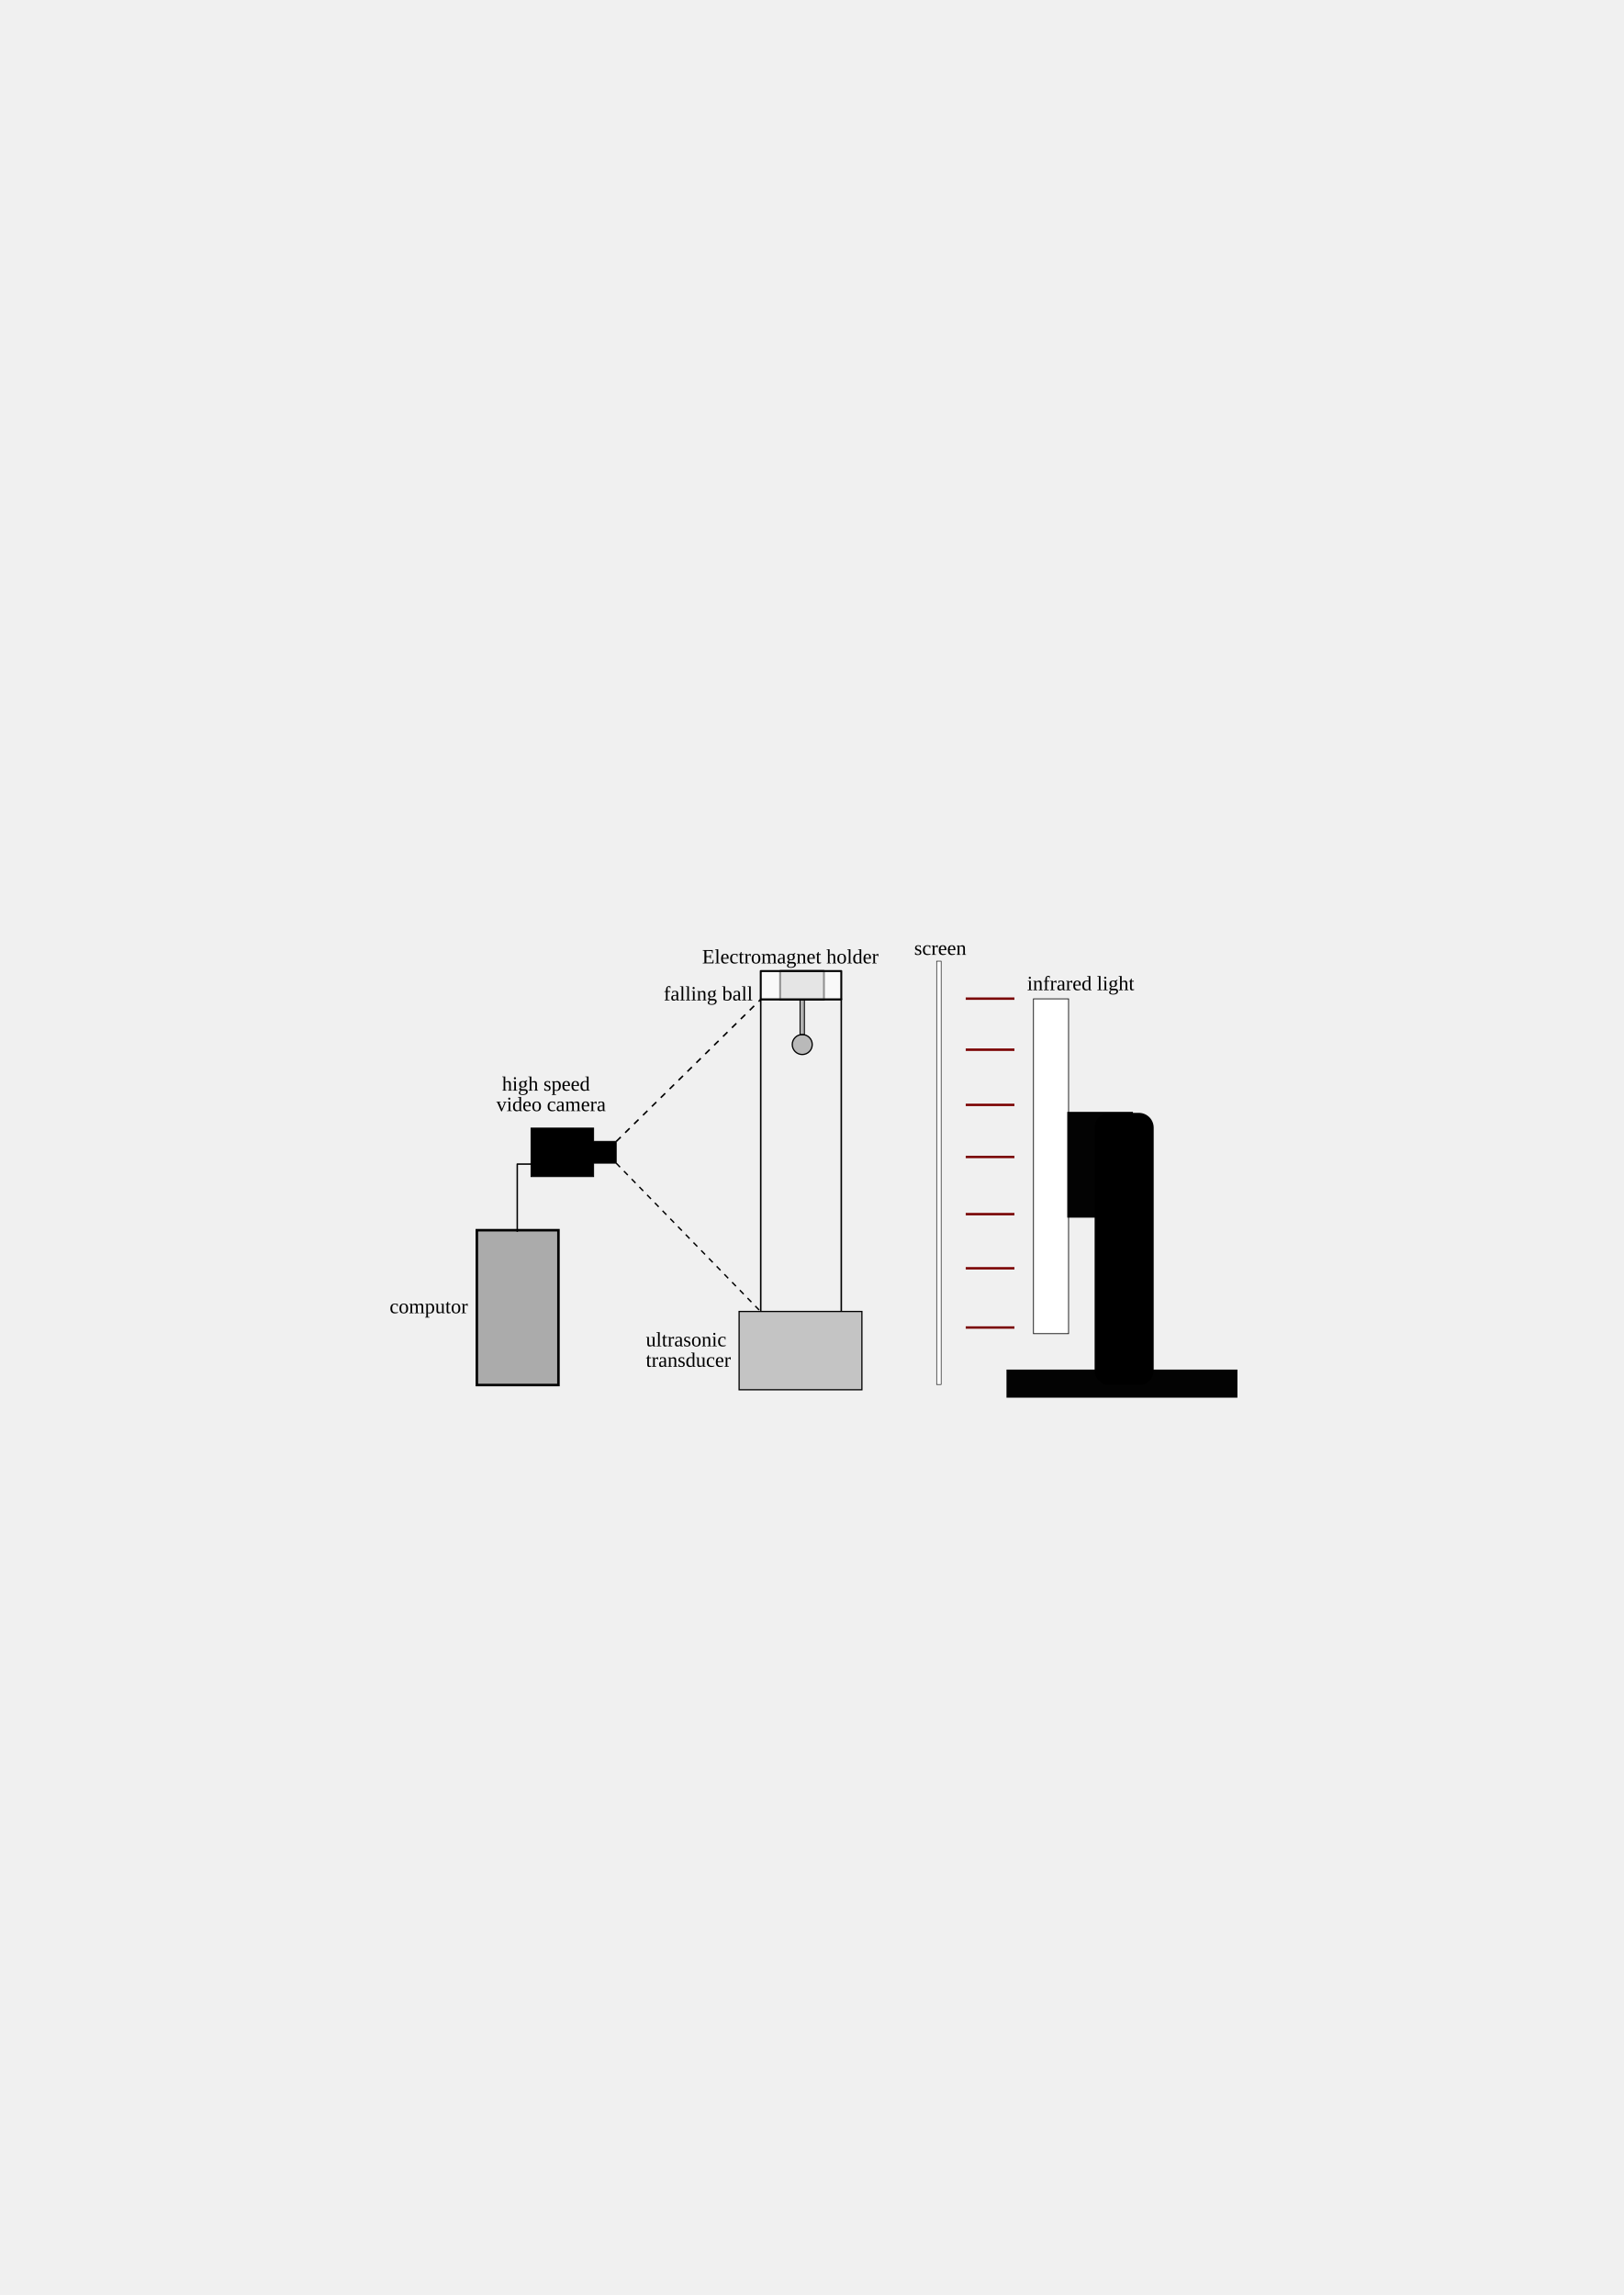
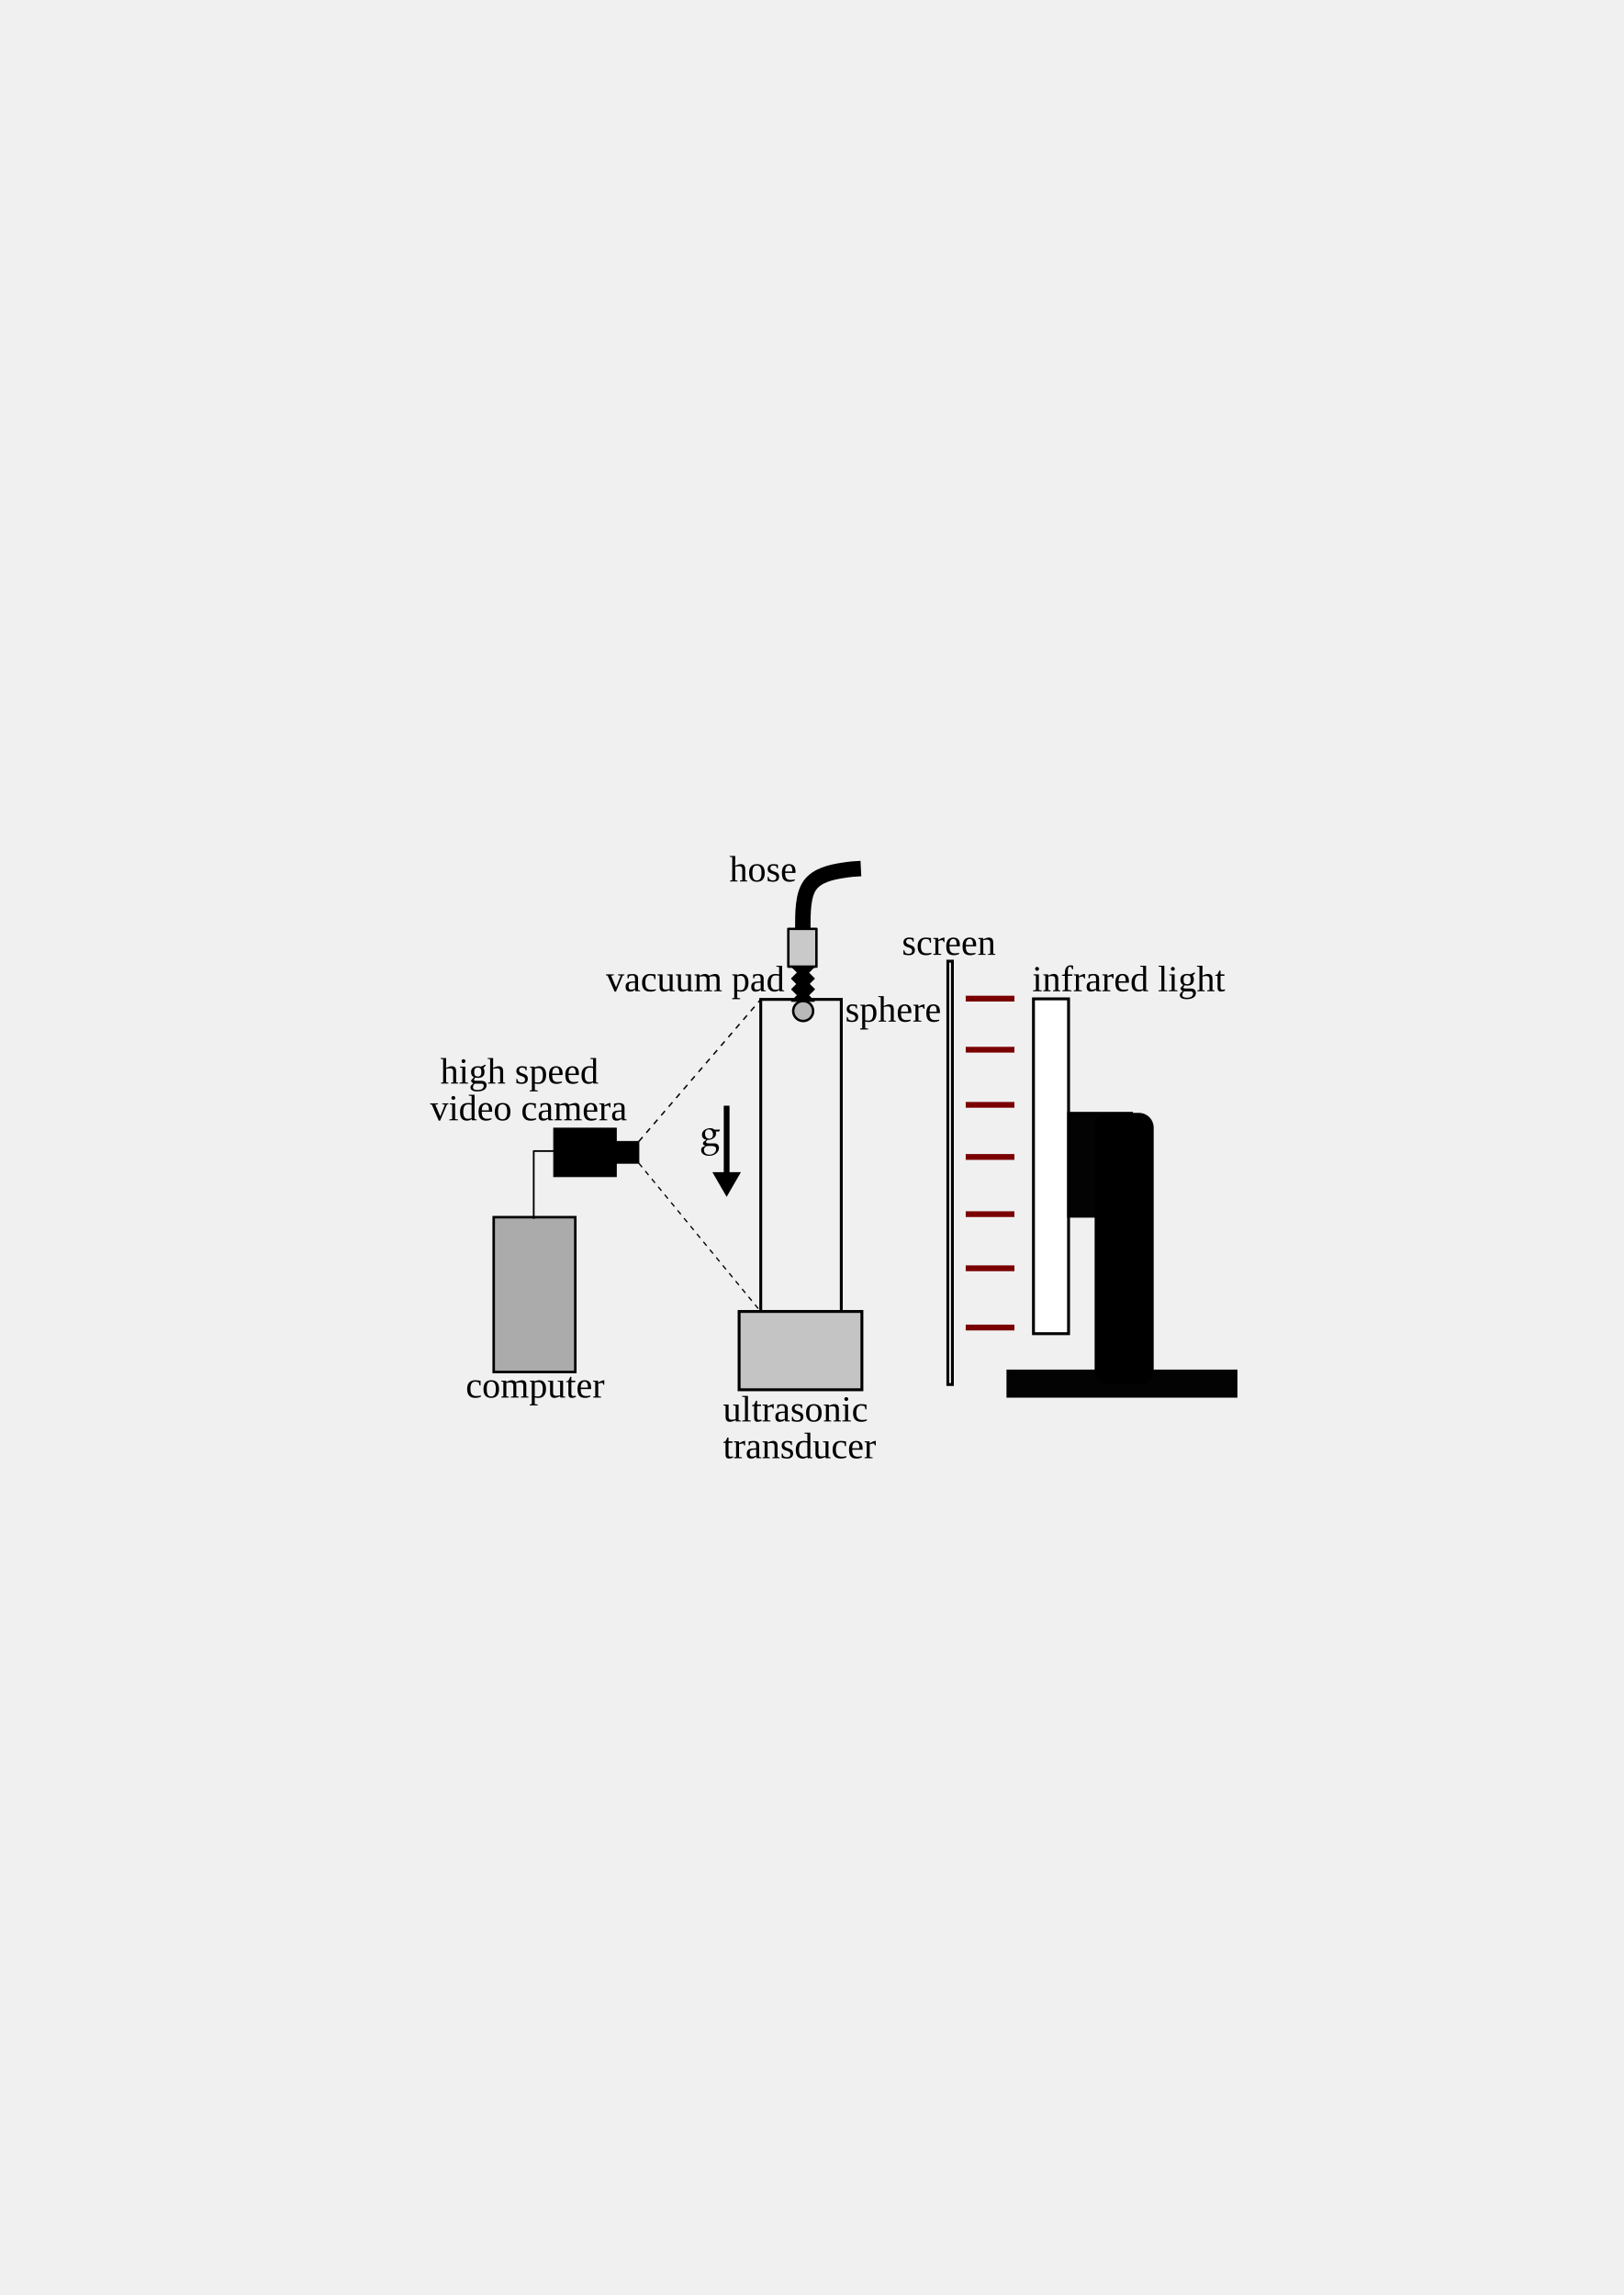
- <svg xmlns="http://www.w3.org/2000/svg" width="841mm" height="1189mm" viewBox="0 0 841 1189" version="1.1" id="svg8">
+ <svg xmlns="http://www.w3.org/2000/svg" id="svg8" version="1.1" viewBox="0 0 841 1189" height="1189mm" width="841mm">
  <defs id="defs2">
-     <marker orient="auto" refY="0.0" refX="0.0" id="DotL" style="overflow:visible">
-       <path id="path910" d="M -2.5,-1.0 C -2.5,1.76 -4.74,4.0 -7.5,4.0 C -10.26,4.0 -12.5,1.76 -12.5,-1.0 C -12.5,-3.76 -10.26,-6.0 -7.5,-6.0 C -4.74,-6.0 -2.5,-3.76 -2.5,-1.0 z " style="fill-rule:evenodd;stroke:#000000;stroke-width:1.0pt" transform="scale(0.8) translate(7.4, 1)" />
+     <marker style="overflow:visible" id="TriangleOutM" refX="0.0" refY="0.0" orient="auto">
+       <path transform="scale(0.4)" style="fill-rule:evenodd;fill:context-stroke;stroke:context-stroke;stroke-width:1.0pt" d="M 5.77,0.0 L -2.88,5.0 L -2.88,-5.0 L 5.77,0.0 z " id="path3144" />
    </marker>
-     <marker orient="auto" refY="0" refX="0" id="Arrow1Mend" style="overflow:visible">
-       <path id="path858" d="M 0,0 5,-5 -12.5,0 5,5 Z" style="fill:#000000;fill-opacity:1;fill-rule:evenodd;stroke:#000000;stroke-width:1pt;stroke-opacity:1" transform="matrix(-0.4,0,0,-0.4,-4,0)" />
+     <marker id="ExperimentalArrow" refX="5.0" refY="3.0" orient="auto-start-reverse">
+       <path style="fill:context-stroke" d="m 10,3 -10,3 0,-6 z" id="path3252" />
    </marker>
-     <marker orient="auto" refY="0" refX="0" id="Arrow1Send" style="overflow:visible">
-       <path id="path864" d="M 0,0 5,-5 -12.5,0 5,5 Z" style="fill:#000000;fill-opacity:1;fill-rule:evenodd;stroke:#000000;stroke-width:1pt;stroke-opacity:1" transform="matrix(-0.2,0,0,-0.2,-1.2,0)" />
+     <marker style="overflow:visible" id="Arrow2Lstart" refX="0.0" refY="0.0" orient="auto">
+       <path transform="scale(1.1) translate(1,0)" d="M 8.719,4.034 L -2.207,0.016 L 8.719,-4.002 C 6.973,-1.63 6.983,1.616 8.719,4.034 z " style="stroke:context-stroke;fill-rule:evenodd;fill:context-stroke;stroke-width:0.625;stroke-linejoin:round" id="path3017" />
    </marker>
-     <marker orient="auto" refY="0" refX="0" id="Arrow1Lend" style="overflow:visible">
-       <path id="path852" d="M 0,0 5,-5 -12.5,0 5,5 Z" style="fill:#000000;fill-opacity:1;fill-rule:evenodd;stroke:#000000;stroke-width:1pt;stroke-opacity:1" transform="matrix(-0.8,0,0,-0.8,-10,0)" />
+     <marker style="overflow:visible" id="TriangleOutL" refX="0.0" refY="0.0" orient="auto">
+       <path transform="scale(0.8)" style="fill-rule:evenodd;fill:context-stroke;stroke:context-stroke;stroke-width:1.0pt" d="M 5.77,0.0 L -2.88,5.0 L -2.88,-5.0 L 5.77,0.0 z " id="path3141" />
    </marker>
-     <marker style="overflow:visible" id="Arrow1Mend-2" refX="0" refY="0" orient="auto">
-       <path transform="matrix(-0.4,0,0,-0.4,-4,0)" style="fill:#000000;fill-opacity:1;fill-rule:evenodd;stroke:#000000;stroke-width:1pt;stroke-opacity:1" d="M 0,0 5,-5 -12.5,0 5,5 Z" id="path858-0" />
+     <marker style="overflow:visible;" id="Arrow2Send" refX="0.0" refY="0.0" orient="auto">
+       <path transform="scale(0.3) rotate(180) translate(-2.3,0)" d="M 8.719,4.034 L -2.207,0.016 L 8.719,-4.002 C 6.973,-1.63 6.983,1.616 8.719,4.034 z " style="stroke:context-stroke;fill-rule:evenodd;fill:context-stroke;stroke-width:0.625;stroke-linejoin:round;" id="path3032" />
    </marker>
-     <marker orient="auto" refY="0" refX="0" id="Arrow1Mend-2-4" style="overflow:visible">
-       <path id="path858-0-6" d="M 0,0 5,-5 -12.5,0 5,5 Z" style="fill:#000000;fill-opacity:1;fill-rule:evenodd;stroke:#000000;stroke-width:1pt;stroke-opacity:1" transform="matrix(-0.4,0,0,-0.4,-4,0)" />
+     <marker style="overflow:visible;" id="Arrow2Mend" refX="0.0" refY="0.0" orient="auto">
+       <path transform="scale(0.6) rotate(180) translate(0,0)" d="M 8.719,4.034 L -2.207,0.016 L 8.719,-4.002 C 6.973,-1.63 6.983,1.616 8.719,4.034 z " style="stroke:context-stroke;fill-rule:evenodd;fill:context-stroke;stroke-width:0.625;stroke-linejoin:round;" id="path3026" />
+     </marker>
+     <marker style="overflow:visible;" id="marker3292" refX="0.0" refY="0.0" orient="auto">
+       <path transform="scale(0.2) rotate(180) translate(6,0)" style="fill-rule:evenodd;stroke:#000000;stroke-width:1pt;stroke-opacity:1;fill:#000000;fill-opacity:1" d="M 0.0,0.0 L 5.0,-5.0 L -12.5,0.0 L 5.0,5.0 L 0.0,0.0 z " id="path938" />
+     </marker>
+     <marker orient="auto" refY="0" refX="0" id="marker3187" style="overflow:visible">
+       <path id="path3185" d="M 0,0 5,-5 -12.5,0 5,5 Z" style="fill:#000000;fill-opacity:1;fill-rule:evenodd;stroke:#000000;stroke-width:1pt;stroke-opacity:1" transform="matrix(-0.4,0,0,-0.4,-4,0)" />
+     </marker>
+     <marker orient="auto" refY="0.0" refX="0.0" id="marker3051" style="overflow:visible">
+       <path id="path3049" d="M -2.5,-1.0 C -2.5,1.76 -4.74,4.0 -7.5,4.0 C -10.26,4.0 -12.5,1.76 -12.5,-1.0 C -12.5,-3.76 -10.26,-6.0 -7.5,-6.0 C -4.74,-6.0 -2.5,-3.76 -2.5,-1.0 z " style="fill-rule:evenodd;stroke:#000000;stroke-width:1pt;stroke-opacity:1;fill:#000000;fill-opacity:1" transform="scale(0.4) translate(7.4, 1)" />
+     </marker>
+     <marker style="overflow:visible" id="DotL" refX="0.0" refY="0.0" orient="auto">
+       <path transform="scale(0.8) translate(7.4, 1)" style="fill-rule:evenodd;stroke:#000000;stroke-width:1.0pt" d="M -2.5,-1.0 C -2.5,1.76 -4.74,4.0 -7.5,4.0 C -10.26,4.0 -12.5,1.76 -12.5,-1.0 C -12.5,-3.76 -10.26,-6.0 -7.5,-6.0 C -4.74,-6.0 -2.5,-3.76 -2.5,-1.0 z " id="path910" />
+     </marker>
+     <marker style="overflow:visible" id="Arrow1Send" refX="0" refY="0" orient="auto">
+       <path transform="matrix(-0.2,0,0,-0.2,-1.2,0)" style="fill:#000000;fill-opacity:1;fill-rule:evenodd;stroke:#000000;stroke-width:1pt;stroke-opacity:1" d="M 0,0 5,-5 -12.5,0 5,5 Z" id="path864" />
+     </marker>
+     <marker style="overflow:visible" id="Arrow1Lend" refX="0" refY="0" orient="auto">
+       <path transform="matrix(-0.8,0,0,-0.8,-10,0)" style="fill:#000000;fill-opacity:1;fill-rule:evenodd;stroke:#000000;stroke-width:1pt;stroke-opacity:1" d="M 0,0 5,-5 -12.5,0 5,5 Z" id="path852" />
+     </marker>
+     <marker orient="auto" refY="0" refX="0" id="Arrow1Mend-2" style="overflow:visible">
+       <path id="path858-0" d="M 0,0 5,-5 -12.5,0 5,5 Z" style="fill:#000000;fill-opacity:1;fill-rule:evenodd;stroke:#000000;stroke-width:1pt;stroke-opacity:1" transform="matrix(-0.4,0,0,-0.4,-4,0)" />
+     </marker>
+     <marker style="overflow:visible" id="Arrow1Mend-2-4" refX="0" refY="0" orient="auto">
+       <path transform="matrix(-0.4,0,0,-0.4,-4,0)" style="fill:#000000;fill-opacity:1;fill-rule:evenodd;stroke:#000000;stroke-width:1pt;stroke-opacity:1" d="M 0,0 5,-5 -12.5,0 5,5 Z" id="path858-0-6" />
+     </marker>
+     <marker orient="auto" refY="0" refX="0" id="DotM-4" style="overflow:visible">
+       <path id="path987-6" d="m -2.5,-1 c 0,2.76 -2.24,5 -5,5 -2.76,0 -5,-2.24 -5,-5 0,-2.76 2.24,-5 5,-5 2.76,0 5,2.24 5,5 z" style="fill:#000000;fill-opacity:1;fill-rule:evenodd;stroke:#000000;stroke-width:1pt;stroke-opacity:1" transform="matrix(0.4,0,0,0.4,2.96,0.4)" />
+     </marker>
+     <marker orient="auto" refY="0" refX="0" id="Arrow1Mend-5" style="overflow:visible">
+       <path id="path858-2" d="M 0,0 5,-5 -12.5,0 5,5 Z" style="fill:#000000;fill-opacity:1;fill-rule:evenodd;stroke:#000000;stroke-width:1pt;stroke-opacity:1" transform="matrix(-0.4,0,0,-0.4,-4,0)" />
+     </marker>
+     <marker orient="auto" refY="0" refX="0" id="DotM-7" style="overflow:visible">
+       <path id="path987-5" d="m -2.5,-1 c 0,2.76 -2.24,5 -5,5 -2.76,0 -5,-2.24 -5,-5 0,-2.76 2.24,-5 5,-5 2.76,0 5,2.24 5,5 z" style="fill:#000000;fill-opacity:1;fill-rule:evenodd;stroke:#000000;stroke-width:1pt;stroke-opacity:1" transform="matrix(0.4,0,0,0.4,2.96,0.4)" />
+     </marker>
+     <marker orient="auto" refY="0" refX="0" id="Arrow1Mend-55" style="overflow:visible">
+       <path id="path858-5" d="M 0,0 5,-5 -12.5,0 5,5 Z" style="fill:#000000;fill-opacity:1;fill-rule:evenodd;stroke:#000000;stroke-width:1pt;stroke-opacity:1" transform="matrix(-0.4,0,0,-0.4,-4,0)" />
+     </marker>
+     <marker style="overflow:visible" id="DotM-4-4" refX="0" refY="0" orient="auto">
+       <path transform="matrix(0.4,0,0,0.4,2.96,0.4)" style="fill:#000000;fill-opacity:1;fill-rule:evenodd;stroke:#000000;stroke-width:1pt;stroke-opacity:1" d="m -2.5,-1 c 0,2.76 -2.24,5 -5,5 -2.76,0 -5,-2.24 -5,-5 0,-2.76 2.24,-5 5,-5 2.76,0 5,2.24 5,5 z" id="path987-6-1" />
+     </marker>
+     <marker style="overflow:visible" id="Arrow1Mend-5-8" refX="0" refY="0" orient="auto">
+       <path transform="matrix(-0.4,0,0,-0.4,-4,0)" style="fill:#000000;fill-opacity:1;fill-rule:evenodd;stroke:#000000;stroke-width:1pt;stroke-opacity:1" d="M 0,0 5,-5 -12.5,0 5,5 Z" id="path858-2-7" />
    </marker>
  </defs>
  <g id="layer1">
-     <rect style="fill:#ffffff;fill-opacity:0;stroke:#000000;stroke-width:0.796;stroke-opacity:1" id="rect835" width="41.731" height="161.774" x="394.112" y="517.771" />
-     <rect style="fill:#c4c4c4;fill-opacity:1;stroke:#000000;stroke-width:0.637;stroke-opacity:1" id="rect837" width="63.613" height="40.557" x="382.908" y="679.45" />
-     <rect style="fill:#ffffff;fill-opacity:1;stroke:#000000;stroke-width:0.3;stroke-miterlimit:4;stroke-dasharray:none;stroke-opacity:1" id="rect843" width="2.336" height="219.314" x="485.235" y="497.97" />
-     <rect style="fill:#ffffff;fill-opacity:1;stroke:#000000;stroke-width:0.403;stroke-miterlimit:4;stroke-dasharray:none;stroke-opacity:1" id="rect845" width="18.177" height="173.458" x="535.407" y="517.491" />
-     <path id="rect1339" style="fill:#000000;fill-opacity:1;stroke:#000000;stroke-width:0.467;stroke-miterlimit:4;stroke-dasharray:none;stroke-opacity:1" d="m 275.104,584.441 v 25.144 h 32.433 v -6.965 h 11.695 v -11.299 h -11.695 v -6.88 z" />
-     <text xml:space="preserve" style="font-size:10.583px;line-height:1.25;font-family:'Times New Roman';-inkscape-font-specification:'Times New Roman, ';letter-spacing:0px;stroke-width:0.265" x="532.114" y="513.009" id="text1517">
-       <tspan id="tspan1515" x="532.114" y="513.009" style="stroke-width:0.265">infrared light</tspan>
+     <path id="path1889" d="m 415.902,481.462 c 0,-8.819 0,-17.638 3.686,-22.82 3.686,-5.182 11.057,-6.727 16.048,-7.563 4.992,-0.836 7.703,-0.967 10.364,-1.096" style="fill:none;stroke:#000000;stroke-width:8;stroke-linecap:butt;stroke-linejoin:miter;stroke-miterlimit:4;stroke-dasharray:none;stroke-opacity:1" />
+     <rect y="517.771" x="394.112" height="161.774" width="41.731" id="rect835" style="fill:#ffffff;fill-opacity:0;stroke:#000000;stroke-width:1.5;stroke-opacity:1;stroke-miterlimit:4;stroke-dasharray:none" />
+     <rect y="679.45" x="382.908" height="40.557" width="63.613" id="rect837" style="fill:#c4c4c4;fill-opacity:1;stroke:#000000;stroke-width:1.5;stroke-opacity:1;stroke-miterlimit:4;stroke-dasharray:none" />
+     <rect y="497.97" x="491.056" height="219.314" width="2.336" id="rect843" style="fill:#ffffff;fill-opacity:1;stroke:#000000;stroke-width:1.5;stroke-miterlimit:4;stroke-dasharray:none;stroke-opacity:1" />
+     <rect y="517.491" x="535.407" height="173.458" width="18.177" id="rect845" style="fill:#ffffff;fill-opacity:1;stroke:#000000;stroke-width:1.5;stroke-miterlimit:4;stroke-dasharray:none;stroke-opacity:1" />
+     <path d="m 286.845,584.473 v 25.144 h 32.433 v -6.965 h 11.695 v -11.299 h -11.695 v -6.88 z" style="fill:#000000;fill-opacity:1;stroke:#000000;stroke-width:0.467;stroke-miterlimit:4;stroke-dasharray:none;stroke-opacity:1" id="rect1339" />
+     <text id="text1517" y="513.538" x="534.76" style="font-size:19.05px;line-height:1.25;font-family:'Times New Roman';-inkscape-font-specification:'Times New Roman, ';letter-spacing:0px;stroke-width:0.265" xml:space="preserve">
+       <tspan style="font-size:19.05px;stroke-width:0.265" y="513.538" x="534.76" id="tspan1515">infrared light</tspan>
    </text>
-     <circle r="5.175" style="fill:#b9b9b9;fill-opacity:1;stroke:#000000;stroke-width:0.651;stroke-miterlimit:4;stroke-dasharray:none;stroke-opacity:1" id="path1579" cx="415.618" cy="541.151" />
-     <text id="text1517-0" y="499.14" x="416.068" style="font-size:10.583px;line-height:1;font-family:'Times New Roman';-inkscape-font-specification:'Times New Roman, ';text-align:center;letter-spacing:0px;text-anchor:middle;stroke-width:0.265" xml:space="preserve">
-       <tspan style="text-align:center;text-anchor:middle;stroke-width:0.265" y="499.14" x="416.068" id="tspan1611">Electromagnet holder</tspan>
+     <circle cy="523.797" cx="416.094" id="path1579" style="fill:#b9b9b9;fill-opacity:1;stroke:#000000;stroke-width:1.25;stroke-miterlimit:4;stroke-dasharray:none;stroke-opacity:1" r="5.175" />
+     <rect y="630.598" x="255.77" height="80.211" width="42.272" id="rect1603" style="fill:#535353;fill-opacity:0.44;stroke:#000000;stroke-width:1.312;stroke-miterlimit:4;stroke-dasharray:none;stroke-opacity:1" />
+     <text id="text1607" y="561.353" x="285.765" style="font-size:19.05px;line-height:1;font-family:'Times New Roman';-inkscape-font-specification:'Times New Roman, ';text-align:center;letter-spacing:0px;text-anchor:middle;stroke-width:0.265" xml:space="preserve">
+       <tspan style="font-size:19.05px;text-align:center;text-anchor:middle;stroke-width:0.265" y="561.353" x="285.765" id="tspan1605">high speed</tspan>
+       <tspan id="tspan1609" style="font-size:19.05px;text-align:center;text-anchor:middle;stroke-width:0.265" y="580.403" x="285.765">video camera</tspan>
    </text>
-     <rect style="fill:#535353;fill-opacity:0.44;stroke:#000000;stroke-width:1.312;stroke-miterlimit:4;stroke-dasharray:none;stroke-opacity:1" id="rect1603" width="42.272" height="80.211" x="247.038" y="637.346" />
-     <text xml:space="preserve" style="font-size:10.583px;line-height:1;font-family:'Times New Roman';-inkscape-font-specification:'Times New Roman, ';text-align:center;letter-spacing:0px;text-anchor:middle;stroke-width:0.265" x="292.115" y="565.057" id="text1607">
-       <tspan id="tspan1605" x="292.115" y="565.057" style="text-align:center;text-anchor:middle;stroke-width:0.265">high speed</tspan>
-       <tspan x="292.115" y="575.64" style="text-align:center;text-anchor:middle;stroke-width:0.265" id="tspan1609">video camera</tspan>
+     <path id="path1613" d="m 330.973,591.353 c 63.139,-73.582 63.139,-73.582 63.139,-73.582" style="fill:none;stroke:#000000;stroke-width:0.742;stroke-linecap:butt;stroke-linejoin:miter;stroke-miterlimit:4;stroke-dasharray:2.967, 2.967;stroke-dashoffset:0;stroke-opacity:1" />
+     <path id="path1615" d="m 330.973,602.652 c 63.139,76.893 63.139,76.893 63.139,76.893" style="fill:none;stroke:#000000;stroke-width:0.658;stroke-linecap:butt;stroke-linejoin:miter;stroke-miterlimit:4;stroke-dasharray:2.634, 2.634;stroke-dashoffset:0;stroke-opacity:1" />
+     <text id="text1707" y="529.292" x="437.872" style="font-size:19.05px;line-height:1.25;font-family:'Times New Roman';-inkscape-font-specification:'Times New Roman, ';letter-spacing:0px;stroke-width:0.265" xml:space="preserve">
+       <tspan style="font-size:19.05px;stroke-width:0.265" y="529.292" x="437.872" id="tspan1705">sphere</tspan>
    </text>
-     <path style="fill:none;stroke:#000000;stroke-width:0.808;stroke-linecap:butt;stroke-linejoin:miter;stroke-miterlimit:4;stroke-dasharray:3.231, 3.231;stroke-dashoffset:0;stroke-opacity:1" d="m 319.278,591.353 c 74.834,-73.582 74.834,-73.582 74.834,-73.582" id="path1613" />
-     <path style="fill:none;stroke:#000000;stroke-width:0.717;stroke-linecap:butt;stroke-linejoin:miter;stroke-miterlimit:4;stroke-dasharray:2.869, 2.869;stroke-dashoffset:0;stroke-opacity:1" d="m 319.233,602.619 c 74.88,76.926 74.88,76.926 74.88,76.926" id="path1615" />
-     <text xml:space="preserve" style="font-size:10.583px;line-height:1.25;font-family:'Times New Roman';-inkscape-font-specification:'Times New Roman, ';letter-spacing:0px;stroke-width:0.265" x="343.849" y="518.315" id="text1707">
-       <tspan id="tspan1705" x="343.849" y="518.315" style="stroke-width:0.265">falling ball</tspan>
+     <text id="text1711" y="736.424" x="374.549" style="font-size:19.05px;line-height:1;font-family:'Times New Roman';-inkscape-font-specification:'Times New Roman, ';letter-spacing:0px;stroke-width:0.265" xml:space="preserve">
+       <tspan style="font-size:19.05px;stroke-width:0.265" y="736.424" x="374.549" id="tspan1709">ultrasonic</tspan>
+       <tspan id="tspan1713" style="font-size:19.05px;stroke-width:0.265" y="755.474" x="374.549">transducer</tspan>
    </text>
-     <text xml:space="preserve" style="font-size:10.583px;line-height:1;font-family:'Times New Roman';-inkscape-font-specification:'Times New Roman, ';letter-spacing:0px;stroke-width:0.265" x="334.585" y="697.517" id="text1711">
-       <tspan id="tspan1709" x="334.585" y="697.517" style="stroke-width:0.265">ultrasonic</tspan>
-       <tspan x="334.585" y="708.101" style="stroke-width:0.265" id="tspan1713">transducer</tspan>
+     <text id="text1717" y="494.695" x="467.254" style="font-size:19.05px;line-height:1.25;font-family:'Times New Roman';-inkscape-font-specification:'Times New Roman, ';letter-spacing:0px;stroke-width:0.265" xml:space="preserve">
+       <tspan style="font-size:19.05px;stroke-width:0.265" y="494.695" x="467.254" id="tspan1715">screen</tspan>
    </text>
-     <text xml:space="preserve" style="font-size:10.583px;line-height:1.25;font-family:'Times New Roman';-inkscape-font-specification:'Times New Roman, ';letter-spacing:0px;stroke-width:0.265" x="473.604" y="494.695" id="text1717">
-       <tspan id="tspan1715" x="473.604" y="494.695" style="stroke-width:0.265">screen</tspan>
+     <path id="path1719" d="m 525.538,599.395 c -25.23,0 -25.23,0 -25.23,0" style="fill:none;stroke:#7a0000;stroke-width:3;stroke-linecap:butt;stroke-linejoin:miter;stroke-miterlimit:4;stroke-dasharray:none;stroke-opacity:1" />
+     <path style="fill:none;stroke:#7a0000;stroke-width:3;stroke-linecap:butt;stroke-linejoin:miter;stroke-miterlimit:4;stroke-dasharray:none;stroke-opacity:1" d="m 525.538,572.407 c -25.23,0 -25.23,0 -25.23,0" id="path1756" />
+     <path id="path1758" d="m 525.538,543.832 c -25.23,0 -25.23,0 -25.23,0" style="fill:none;stroke:#7a0000;stroke-width:3;stroke-linecap:butt;stroke-linejoin:miter;stroke-miterlimit:4;stroke-dasharray:none;stroke-opacity:1" />
+     <path style="fill:none;stroke:#7a0000;stroke-width:3;stroke-linecap:butt;stroke-linejoin:miter;stroke-miterlimit:4;stroke-dasharray:none;stroke-opacity:1" d="m 525.538,629.028 c -25.23,0 -25.23,0 -25.23,0" id="path1762" />
+     <path id="path1764" d="m 525.538,657.074 c -25.23,0 -25.23,0 -25.23,0" style="fill:none;stroke:#7a0000;stroke-width:3;stroke-linecap:butt;stroke-linejoin:miter;stroke-miterlimit:4;stroke-dasharray:none;stroke-opacity:1" />
+     <path style="fill:none;stroke:#7a0000;stroke-width:3;stroke-linecap:butt;stroke-linejoin:miter;stroke-miterlimit:4;stroke-dasharray:none;stroke-opacity:1" d="m 525.538,687.766 c -25.23,0 -25.23,0 -25.23,0" id="path1766" />
+     <path style="fill:none;stroke:#7a0000;stroke-width:3;stroke-linecap:butt;stroke-linejoin:miter;stroke-miterlimit:4;stroke-dasharray:none;stroke-opacity:1" d="m 525.538,517.373 c -25.23,0 -25.23,0 -25.23,0" id="path1768" />
+     <rect y="576.036" x="552.904" height="54.807" width="34.018" id="rect1770" style="fill:#000000;fill-opacity:0.985;stroke:none;stroke-width:1;stroke-miterlimit:4;stroke-dasharray:none;stroke-dashoffset:0;stroke-opacity:1" />
+     <rect style="fill:#000000;fill-opacity:0.985;stroke:#000000;stroke-width:15.37;stroke-linejoin:round;stroke-miterlimit:4;stroke-dasharray:none;stroke-dashoffset:0;stroke-opacity:1;paint-order:markers fill stroke" id="rect1772" width="15.228" height="125.656" x="574.772" y="584.238" />
+     <rect y="709.56" x="521.426" height="14.548" width="119.638" id="rect1774" style="fill:#000000;fill-opacity:0.985;stroke:none;stroke-width:22.087;stroke-linejoin:miter;stroke-miterlimit:4;stroke-dasharray:none;stroke-dashoffset:0;stroke-opacity:1" />
+     <path id="path1816" d="m 287.208,596.338 h -10.712 v 35.108" style="fill:none;stroke:#000000;stroke-width:0.895;stroke-linecap:butt;stroke-linejoin:round;stroke-miterlimit:4;stroke-dasharray:none;stroke-opacity:1" />
+     <text id="text1820" y="724.039" x="241.294" style="font-size:19.05px;line-height:1.25;font-family:'Times New Roman';-inkscape-font-specification:'Times New Roman, ';letter-spacing:0px;stroke-width:0.265" xml:space="preserve">
+       <tspan style="font-size:19.05px;stroke-width:0.265" y="724.039" x="241.294" id="tspan1818">computer</tspan>
    </text>
-     <path style="fill:none;stroke:#7a0000;stroke-width:1.246;stroke-linecap:butt;stroke-linejoin:miter;stroke-miterlimit:4;stroke-dasharray:none;stroke-opacity:1" d="m 525.538,599.395 c -25.23,0 -25.23,0 -25.23,0" id="path1719" />
-     <path id="path1756" d="m 525.538,572.407 c -25.23,0 -25.23,0 -25.23,0" style="fill:none;stroke:#7a0000;stroke-width:1.246;stroke-linecap:butt;stroke-linejoin:miter;stroke-miterlimit:4;stroke-dasharray:none;stroke-opacity:1" />
-     <path style="fill:none;stroke:#7a0000;stroke-width:1.246;stroke-linecap:butt;stroke-linejoin:miter;stroke-miterlimit:4;stroke-dasharray:none;stroke-opacity:1" d="m 525.538,543.832 c -25.23,0 -25.23,0 -25.23,0" id="path1758" />
-     <path id="path1762" d="m 525.538,629.028 c -25.23,0 -25.23,0 -25.23,0" style="fill:none;stroke:#7a0000;stroke-width:1.246;stroke-linecap:butt;stroke-linejoin:miter;stroke-miterlimit:4;stroke-dasharray:none;stroke-opacity:1" />
-     <path style="fill:none;stroke:#7a0000;stroke-width:1.246;stroke-linecap:butt;stroke-linejoin:miter;stroke-miterlimit:4;stroke-dasharray:none;stroke-opacity:1" d="m 525.538,657.074 c -25.23,0 -25.23,0 -25.23,0" id="path1764" />
-     <path id="path1766" d="m 525.538,687.766 c -25.23,0 -25.23,0 -25.23,0" style="fill:none;stroke:#7a0000;stroke-width:1.246;stroke-linecap:butt;stroke-linejoin:miter;stroke-miterlimit:4;stroke-dasharray:none;stroke-opacity:1" />
-     <path id="path1768" d="m 525.538,517.373 c -25.23,0 -25.23,0 -25.23,0" style="fill:none;stroke:#7a0000;stroke-width:1.246;stroke-linecap:butt;stroke-linejoin:miter;stroke-miterlimit:4;stroke-dasharray:none;stroke-opacity:1" />
-     <rect style="fill:#000000;fill-opacity:0.985;stroke:none;stroke-width:1;stroke-miterlimit:4;stroke-dasharray:none;stroke-dashoffset:0;stroke-opacity:1" id="rect1770" width="34.018" height="54.807" x="552.904" y="576.036" />
-     <rect y="584.238" x="574.772" height="125.656" width="15.228" id="rect1772" style="fill:#000000;fill-opacity:0.985;stroke:#000000;stroke-width:15.37;stroke-linejoin:round;stroke-miterlimit:4;stroke-dasharray:none;stroke-dashoffset:0;stroke-opacity:1;paint-order:markers fill stroke" />
-     <rect style="fill:#000000;fill-opacity:0.985;stroke:none;stroke-width:22.087;stroke-linejoin:miter;stroke-miterlimit:4;stroke-dasharray:none;stroke-dashoffset:0;stroke-opacity:1" id="rect1774" width="119.638" height="14.548" x="521.426" y="709.56" />
-     <path style="fill:none;stroke:#000000;stroke-width:0.75;stroke-linecap:butt;stroke-linejoin:round;stroke-miterlimit:4;stroke-dasharray:none;stroke-opacity:1" d="m 275.489,603.085 h -7.516 v 35.108" id="path1816" />
-     <text xml:space="preserve" style="font-size:10.583px;line-height:1.25;font-family:'Times New Roman';-inkscape-font-specification:'Times New Roman, ';letter-spacing:0px;stroke-width:0.265" x="201.839" y="680.357" id="text1820">
-       <tspan id="tspan1818" x="201.839" y="680.357" style="stroke-width:0.265">computor</tspan>
+     <g transform="matrix(0.5599047,0,0,0.5599047,184.2553,263.8848)" id="g1780">
+       <path id="rect1690-4" style="fill:#000000;fill-opacity:1;stroke:#000000;stroke-width:3.78;stroke-linecap:round;stroke-linejoin:round;stroke-miterlimit:4;stroke-dasharray:none;stroke-opacity:1;paint-order:markers fill stroke" d="m 1525.223,1599.113 -0.203,0.203 39.598,39.598 39.596,-39.598 -0.203,-0.203 z" transform="scale(0.2645833)" />
+       <rect style="fill:#000000;fill-opacity:1;stroke:#000000;stroke-width:1;stroke-linecap:round;stroke-linejoin:round;stroke-miterlimit:4;stroke-dasharray:none;stroke-opacity:1;paint-order:markers fill stroke" id="rect1690" width="14.816" height="14.816" x="599.344" y="13.9" transform="rotate(45)" />
+       <rect style="fill:#000000;fill-opacity:1;stroke:#000000;stroke-width:1;stroke-linecap:round;stroke-linejoin:round;stroke-miterlimit:4;stroke-dasharray:none;stroke-opacity:1;paint-order:markers fill stroke" id="rect1690-4-5" width="14.816" height="14.816" x="592.241" y="6.975" transform="rotate(45)" />
+       <path d="m 424.269,455.194 0.054,-0.054 -10.477,-10.477 -10.476,10.477 0.054,0.054 z" style="fill:#000000;fill-opacity:1;stroke:#000000;stroke-width:1;stroke-linecap:round;stroke-linejoin:round;stroke-miterlimit:4;stroke-dasharray:none;stroke-opacity:1;paint-order:markers fill stroke" id="rect1690-4-0" />
+     </g>
+     <rect y="481.222" x="408.4" height="19.587" width="14.565" id="rect1782" style="fill:#c9c9c9;fill-opacity:1;stroke:#000000;stroke-width:1.25;stroke-linecap:round;stroke-linejoin:round;stroke-miterlimit:4;stroke-dasharray:none;stroke-opacity:1;paint-order:markers fill stroke" />
+     <text xml:space="preserve" style="font-size:19.05px;line-height:1.25;font-family:'Times New Roman';-inkscape-font-specification:'Times New Roman, ';letter-spacing:0px;stroke-width:0.265" x="313.915" y="513.565" id="text1707-8">
+       <tspan id="tspan1705-7" x="313.915" y="513.565" style="font-size:19.05px;stroke-width:0.265">vacuum pad</tspan>
    </text>
-     <rect y="517.904" x="414.47" height="18.143" width="2.268" id="rect922" style="fill:#000000;fill-opacity:0.261;stroke:#000000;stroke-width:0.5;stroke-linecap:round;stroke-linejoin:round;paint-order:markers fill stroke;stroke-miterlimit:4;stroke-dasharray:none" />
-     <rect y="503.086" x="404.17" height="14.741" width="22.679" id="rect924" style="fill:#c2c2c2;fill-opacity:1;stroke:#000000;stroke-width:1;stroke-linecap:round;stroke-linejoin:round;paint-order:markers fill stroke;stroke-opacity:1" />
-     <rect y="503.086" x="394.112" height="14.685" width="41.731" id="rect920" style="fill:#ffffff;fill-opacity:0.571;stroke:#000000;stroke-width:0.997;stroke-linecap:round;stroke-linejoin:round;paint-order:markers fill stroke" />
+     <text id="text1707-0-4" y="456.654" x="377.859" style="font-size:19.05px;line-height:1.25;font-family:'Times New Roman';-inkscape-font-specification:'Times New Roman, ';letter-spacing:0px;stroke-width:0.265" xml:space="preserve">
+       <tspan id="tspan2053" style="font-size:19.05px;stroke-width:0.265" y="456.654" x="377.859">hose</tspan>
+     </text>
+     <path style="fill:none;stroke:#000000;stroke-width:3;stroke-linecap:butt;stroke-linejoin:miter;stroke-opacity:1;stroke-miterlimit:4;stroke-dasharray:none;marker-end:url(#TriangleOutM)" d="m 376.446,572.837 c 0,38.71 0,38.71 0,38.71" id="path1637" />
+     <text xml:space="preserve" style="font-size:19.05px;line-height:1.25;font-family:'Palatino Linotype';-inkscape-font-specification:'Palatino Linotype';stroke-width:0.265" x="362.616" y="593.42" id="text2521">
+       <tspan id="tspan2519" style="font-size:19.05px;stroke-width:0.265" x="362.616" y="593.42">g</tspan>
+     </text>
  </g>
</svg>
